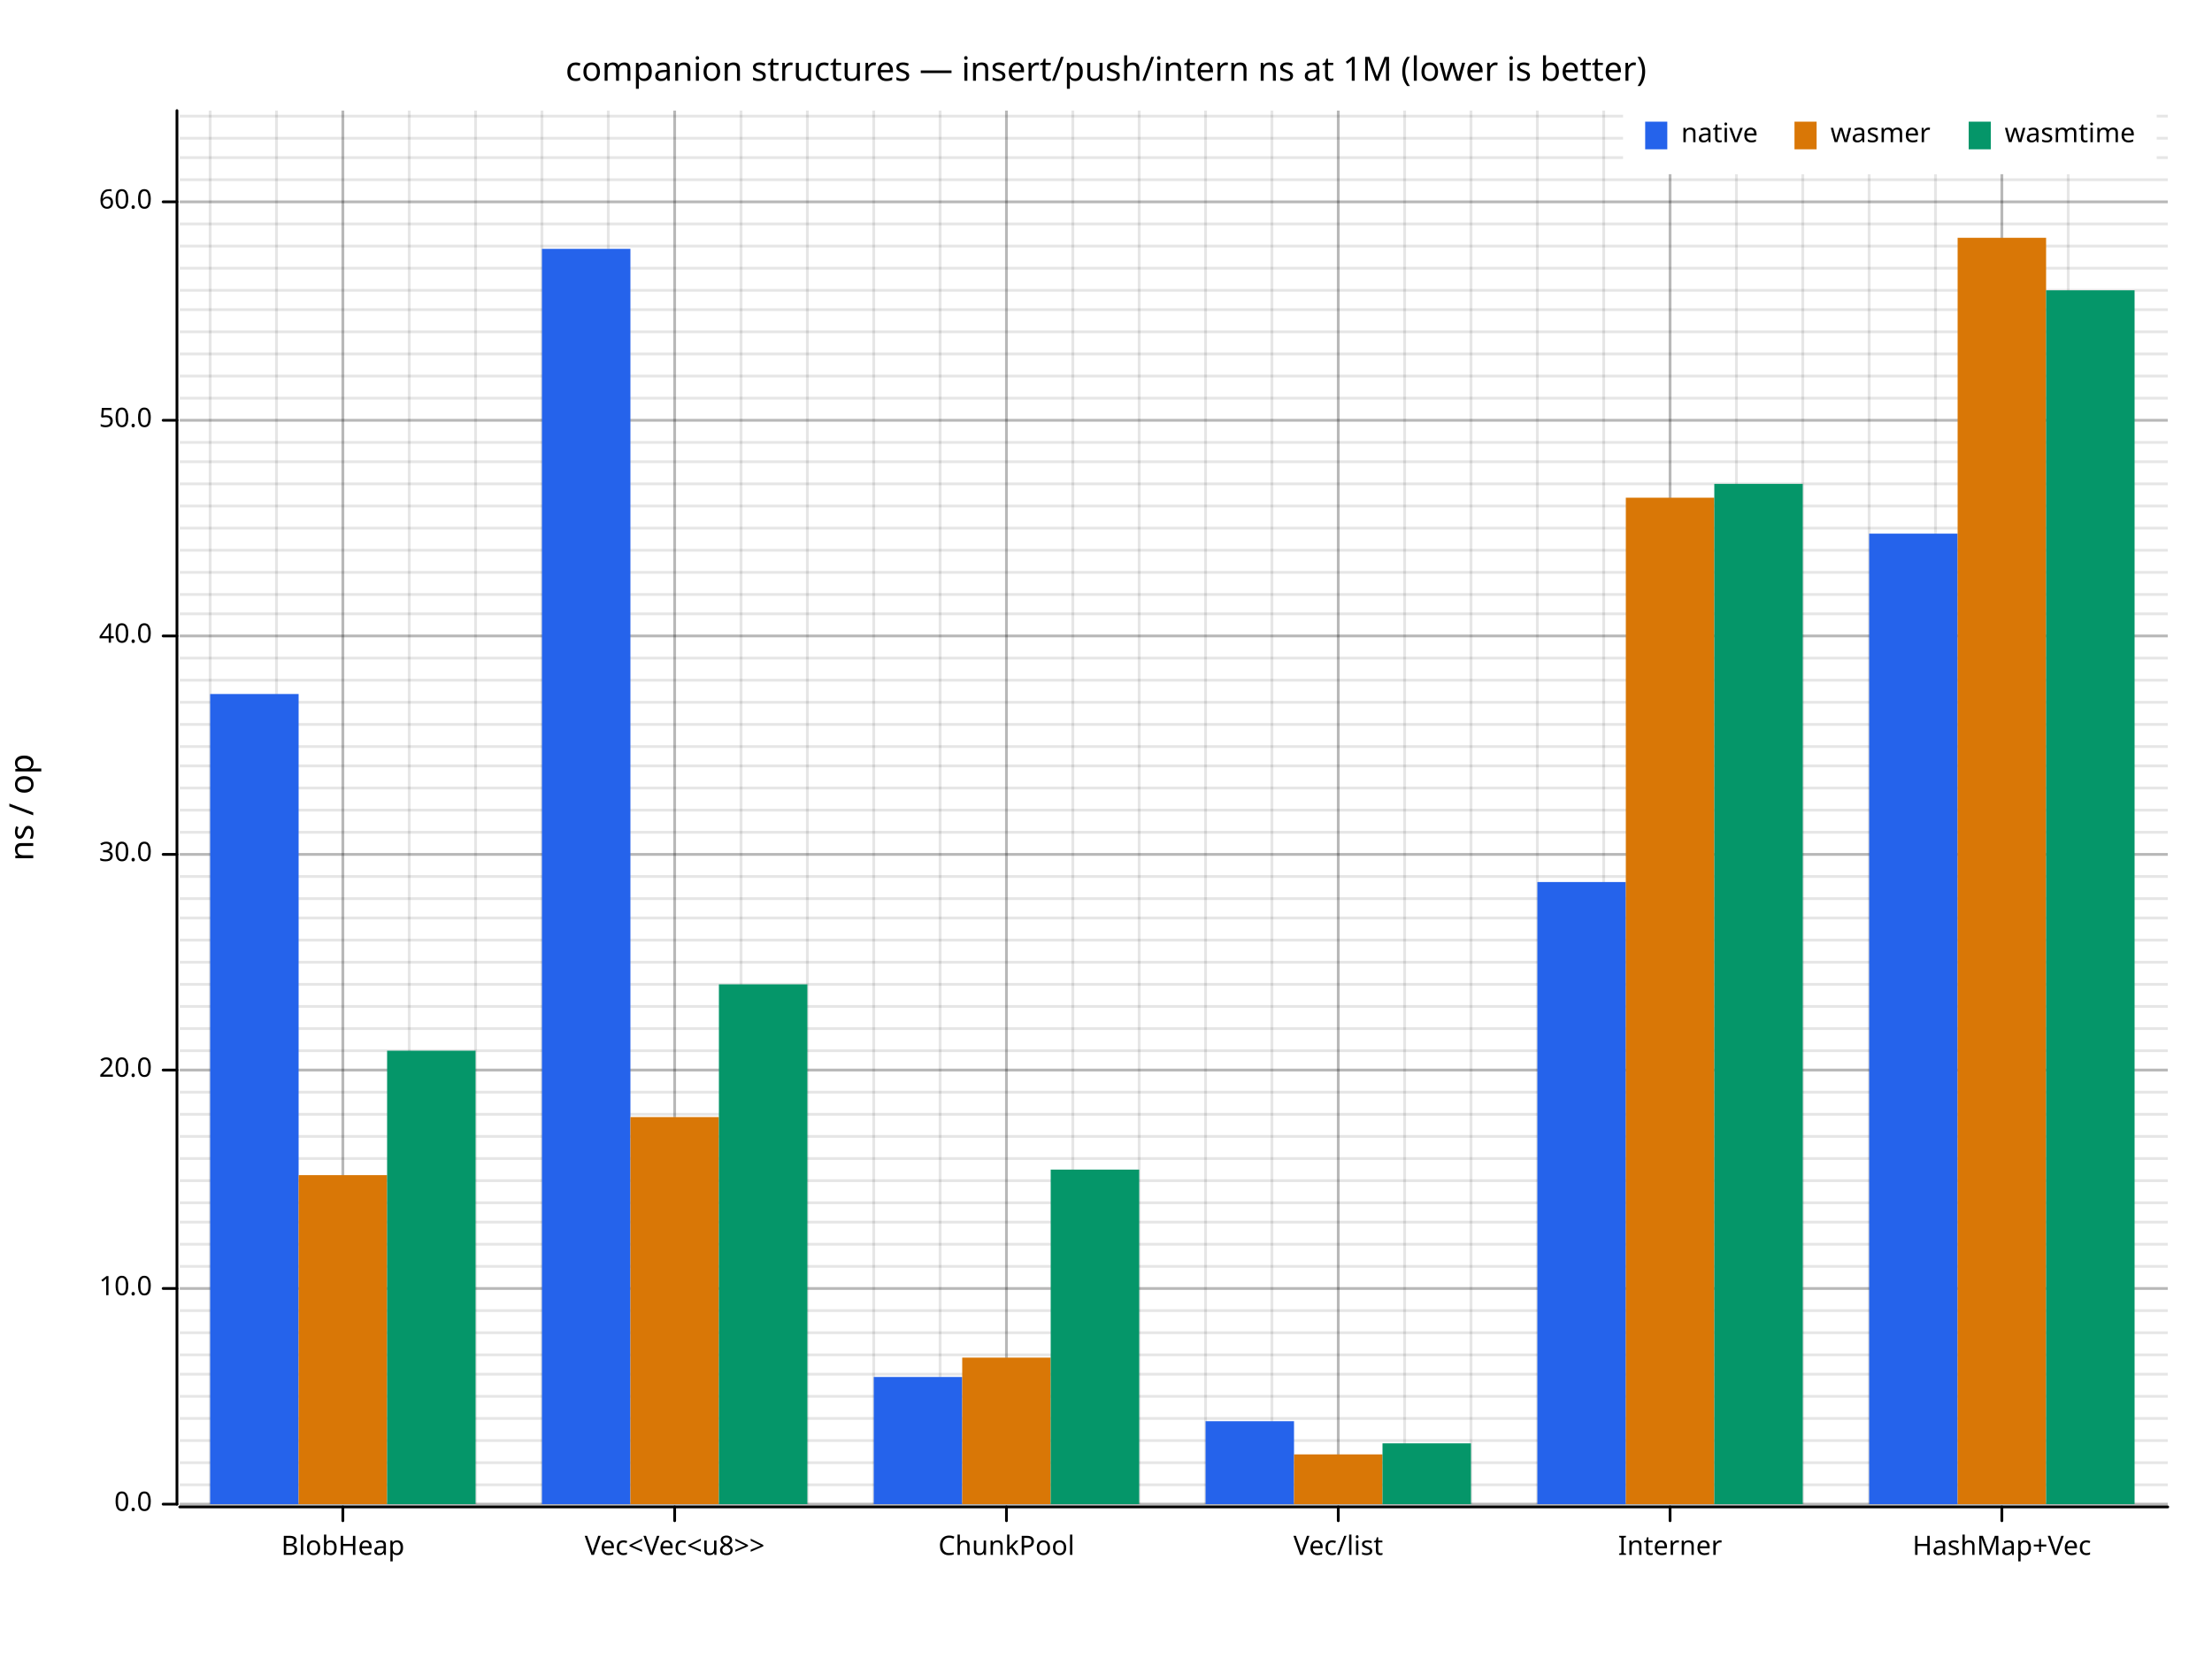
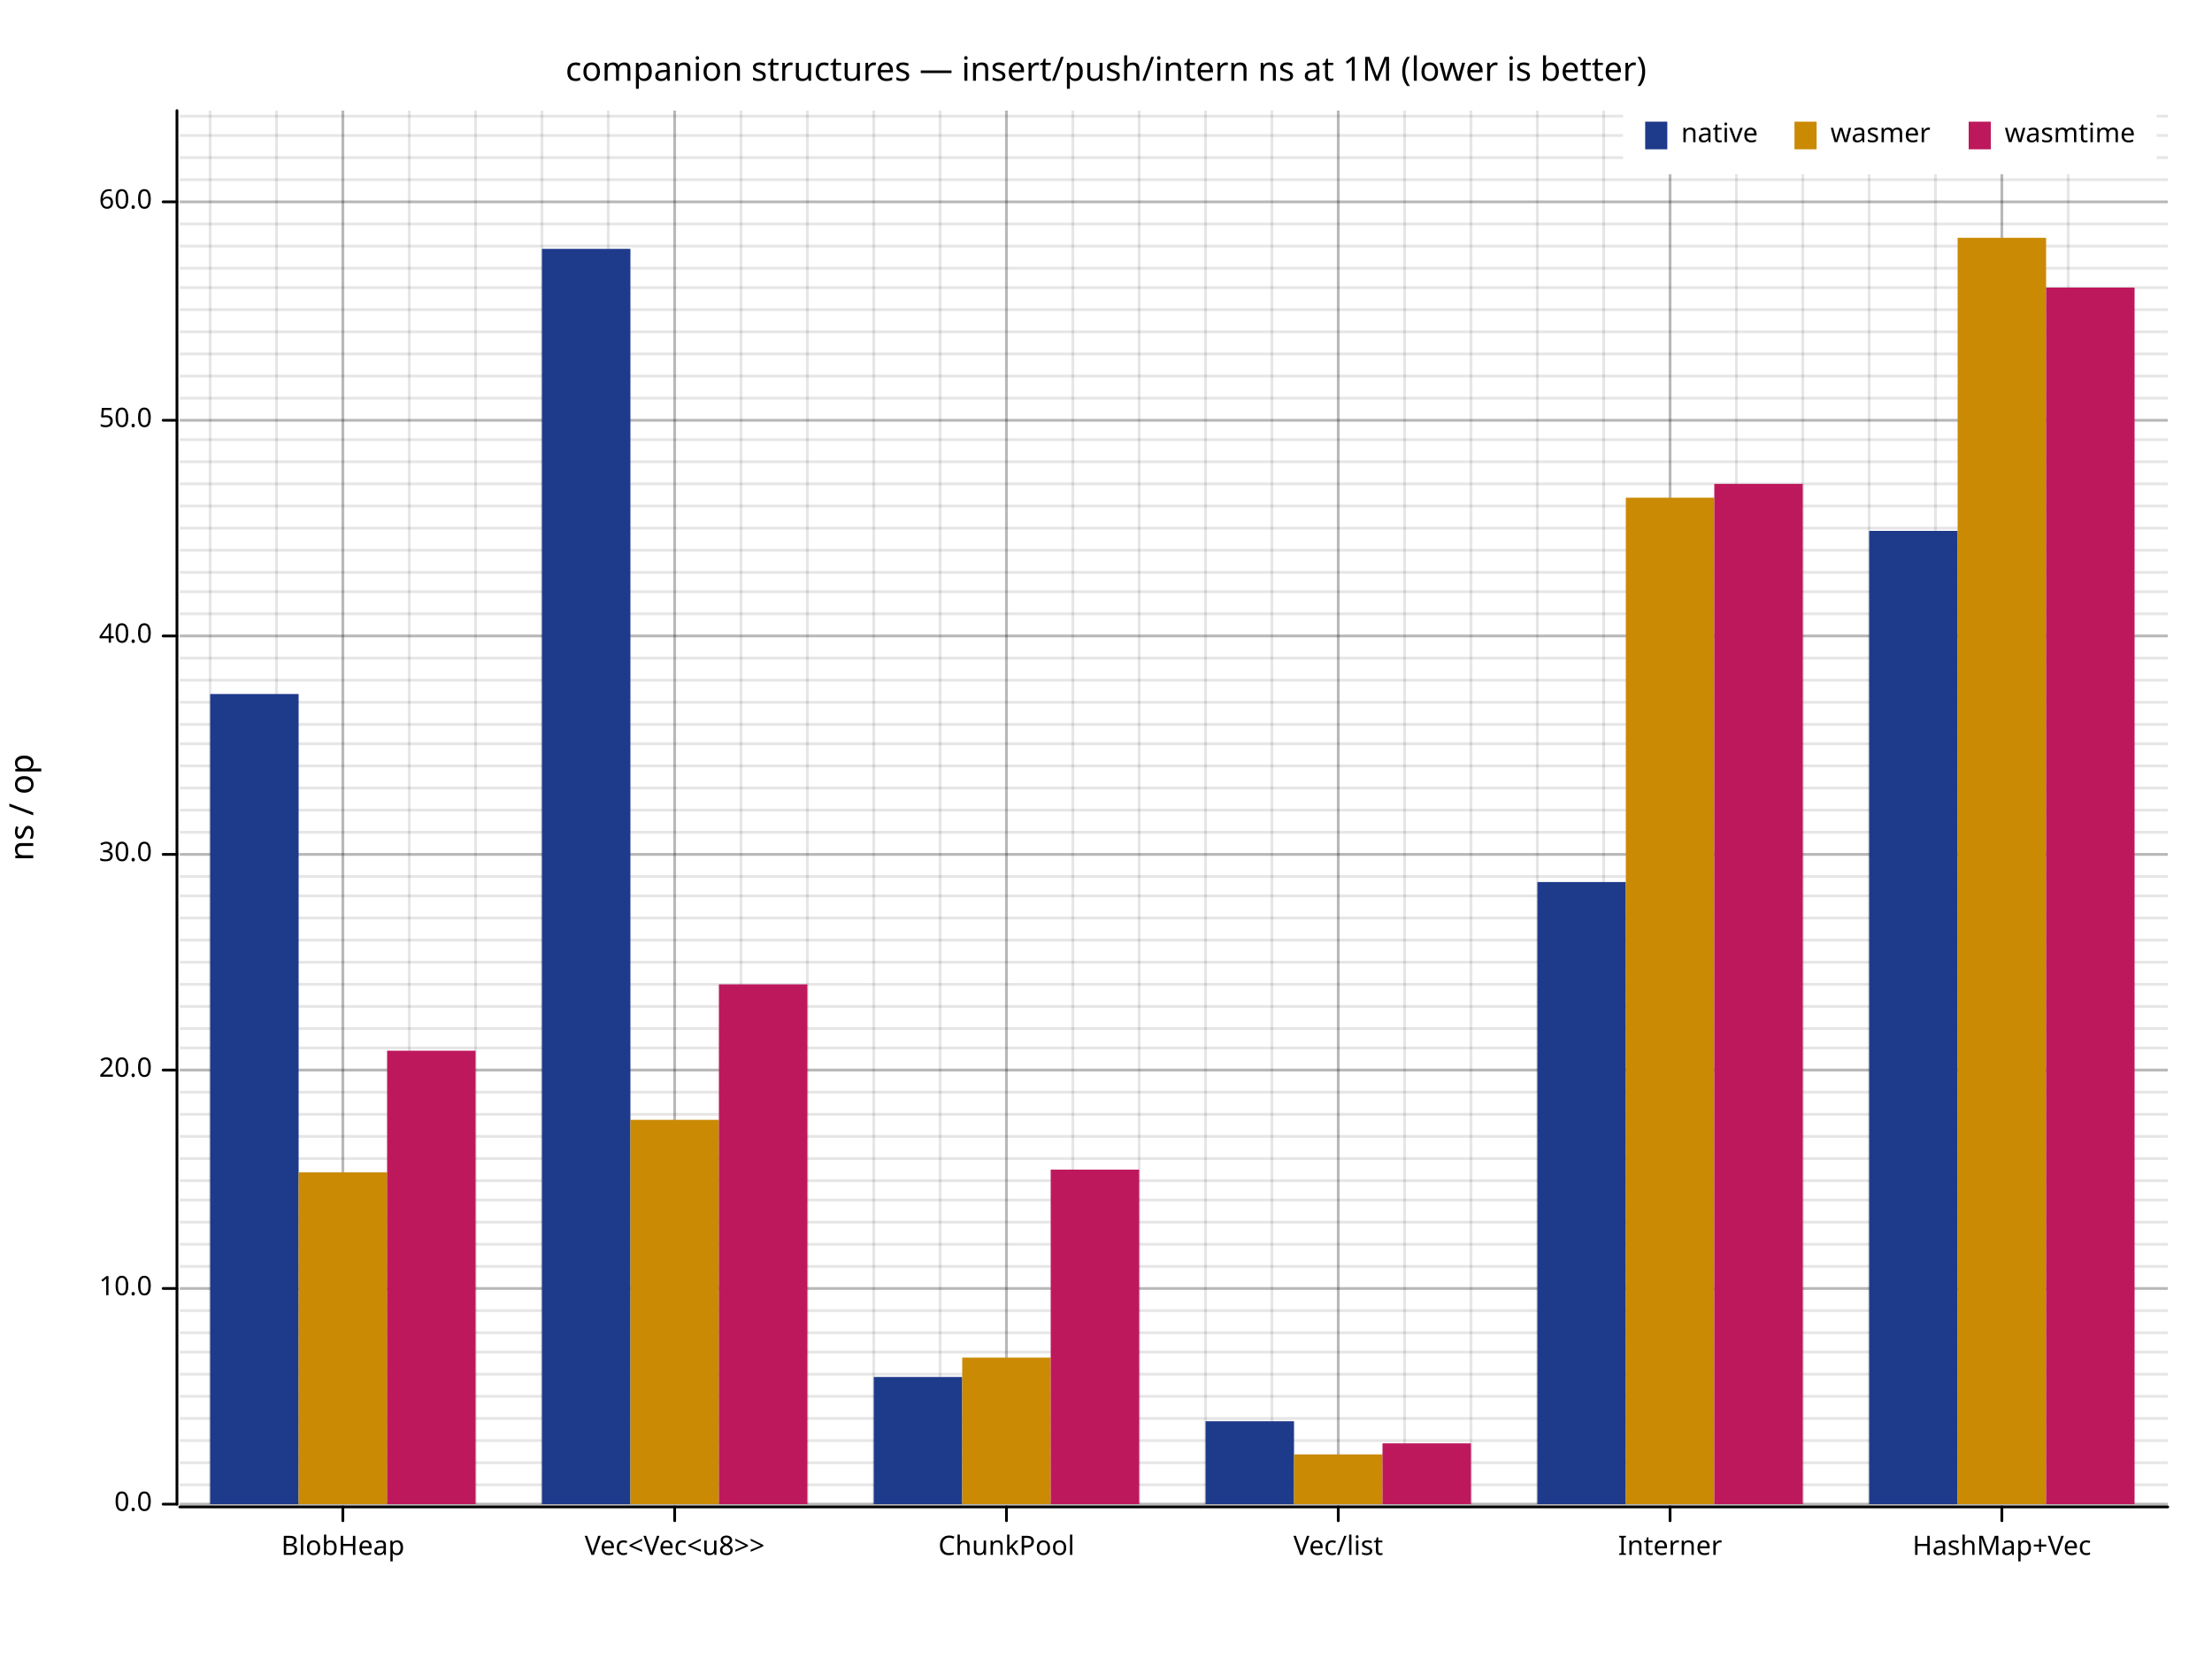
<svg xmlns="http://www.w3.org/2000/svg" width="800" height="600" viewBox="0 0 800 600">
  <rect x="0" y="0" width="800" height="600" opacity="1" fill="#FFFFFF" stroke="none" />
  <text x="400" y="20" dy="0.76em" text-anchor="middle" font-family="sans-serif" font-size="12.097" opacity="1" fill="#000000">
companion structures — insert/push/intern ns at 1M (lower is better)
</text>
  <line opacity="0.1" stroke="#000000" stroke-width="1" x1="76" y1="544" x2="76" y2="40" />
  <line opacity="0.1" stroke="#000000" stroke-width="1" x1="100" y1="544" x2="100" y2="40" />
  <line opacity="0.1" stroke="#000000" stroke-width="1" x1="124" y1="544" x2="124" y2="40" />
  <line opacity="0.1" stroke="#000000" stroke-width="1" x1="148" y1="544" x2="148" y2="40" />
  <line opacity="0.1" stroke="#000000" stroke-width="1" x1="172" y1="544" x2="172" y2="40" />
  <line opacity="0.1" stroke="#000000" stroke-width="1" x1="196" y1="544" x2="196" y2="40" />
  <line opacity="0.1" stroke="#000000" stroke-width="1" x1="220" y1="544" x2="220" y2="40" />
  <line opacity="0.1" stroke="#000000" stroke-width="1" x1="244" y1="544" x2="244" y2="40" />
  <line opacity="0.1" stroke="#000000" stroke-width="1" x1="268" y1="544" x2="268" y2="40" />
  <line opacity="0.1" stroke="#000000" stroke-width="1" x1="292" y1="544" x2="292" y2="40" />
  <line opacity="0.1" stroke="#000000" stroke-width="1" x1="316" y1="544" x2="316" y2="40" />
  <line opacity="0.1" stroke="#000000" stroke-width="1" x1="340" y1="544" x2="340" y2="40" />
  <line opacity="0.1" stroke="#000000" stroke-width="1" x1="364" y1="544" x2="364" y2="40" />
  <line opacity="0.1" stroke="#000000" stroke-width="1" x1="388" y1="544" x2="388" y2="40" />
  <line opacity="0.1" stroke="#000000" stroke-width="1" x1="412" y1="544" x2="412" y2="40" />
  <line opacity="0.1" stroke="#000000" stroke-width="1" x1="436" y1="544" x2="436" y2="40" />
  <line opacity="0.1" stroke="#000000" stroke-width="1" x1="460" y1="544" x2="460" y2="40" />
  <line opacity="0.1" stroke="#000000" stroke-width="1" x1="484" y1="544" x2="484" y2="40" />
  <line opacity="0.1" stroke="#000000" stroke-width="1" x1="508" y1="544" x2="508" y2="40" />
  <line opacity="0.1" stroke="#000000" stroke-width="1" x1="532" y1="544" x2="532" y2="40" />
  <line opacity="0.1" stroke="#000000" stroke-width="1" x1="556" y1="544" x2="556" y2="40" />
  <line opacity="0.1" stroke="#000000" stroke-width="1" x1="580" y1="544" x2="580" y2="40" />
  <line opacity="0.1" stroke="#000000" stroke-width="1" x1="604" y1="544" x2="604" y2="40" />
  <line opacity="0.1" stroke="#000000" stroke-width="1" x1="628" y1="544" x2="628" y2="40" />
  <line opacity="0.1" stroke="#000000" stroke-width="1" x1="652" y1="544" x2="652" y2="40" />
  <line opacity="0.1" stroke="#000000" stroke-width="1" x1="676" y1="544" x2="676" y2="40" />
  <line opacity="0.1" stroke="#000000" stroke-width="1" x1="700" y1="544" x2="700" y2="40" />
  <line opacity="0.1" stroke="#000000" stroke-width="1" x1="724" y1="544" x2="724" y2="40" />
  <line opacity="0.1" stroke="#000000" stroke-width="1" x1="748" y1="544" x2="748" y2="40" />
  <line opacity="0.1" stroke="#000000" stroke-width="1" x1="65" y1="544" x2="784" y2="544" />
  <line opacity="0.1" stroke="#000000" stroke-width="1" x1="65" y1="537" x2="784" y2="537" />
  <line opacity="0.1" stroke="#000000" stroke-width="1" x1="65" y1="529" x2="784" y2="529" />
  <line opacity="0.1" stroke="#000000" stroke-width="1" x1="65" y1="521" x2="784" y2="521" />
  <line opacity="0.1" stroke="#000000" stroke-width="1" x1="65" y1="513" x2="784" y2="513" />
  <line opacity="0.1" stroke="#000000" stroke-width="1" x1="65" y1="505" x2="784" y2="505" />
  <line opacity="0.1" stroke="#000000" stroke-width="1" x1="65" y1="497" x2="784" y2="497" />
-   <line opacity="0.1" stroke="#000000" stroke-width="1" x1="65" y1="490" x2="784" y2="490" />
+   <line opacity="0.1" stroke="#000000" stroke-width="1" x1="65" y1="489" x2="784" y2="489" />
  <line opacity="0.1" stroke="#000000" stroke-width="1" x1="65" y1="482" x2="784" y2="482" />
  <line opacity="0.1" stroke="#000000" stroke-width="1" x1="65" y1="474" x2="784" y2="474" />
  <line opacity="0.1" stroke="#000000" stroke-width="1" x1="65" y1="466" x2="784" y2="466" />
  <line opacity="0.1" stroke="#000000" stroke-width="1" x1="65" y1="458" x2="784" y2="458" />
  <line opacity="0.1" stroke="#000000" stroke-width="1" x1="65" y1="450" x2="784" y2="450" />
  <line opacity="0.1" stroke="#000000" stroke-width="1" x1="65" y1="442" x2="784" y2="442" />
-   <line opacity="0.1" stroke="#000000" stroke-width="1" x1="65" y1="435" x2="784" y2="435" />
+   <line opacity="0.1" stroke="#000000" stroke-width="1" x1="65" y1="434" x2="784" y2="434" />
  <line opacity="0.1" stroke="#000000" stroke-width="1" x1="65" y1="427" x2="784" y2="427" />
  <line opacity="0.1" stroke="#000000" stroke-width="1" x1="65" y1="419" x2="784" y2="419" />
  <line opacity="0.1" stroke="#000000" stroke-width="1" x1="65" y1="411" x2="784" y2="411" />
  <line opacity="0.1" stroke="#000000" stroke-width="1" x1="65" y1="403" x2="784" y2="403" />
  <line opacity="0.1" stroke="#000000" stroke-width="1" x1="65" y1="395" x2="784" y2="395" />
  <line opacity="0.1" stroke="#000000" stroke-width="1" x1="65" y1="387" x2="784" y2="387" />
-   <line opacity="0.1" stroke="#000000" stroke-width="1" x1="65" y1="380" x2="784" y2="380" />
+   <line opacity="0.1" stroke="#000000" stroke-width="1" x1="65" y1="379" x2="784" y2="379" />
  <line opacity="0.1" stroke="#000000" stroke-width="1" x1="65" y1="372" x2="784" y2="372" />
  <line opacity="0.1" stroke="#000000" stroke-width="1" x1="65" y1="364" x2="784" y2="364" />
  <line opacity="0.1" stroke="#000000" stroke-width="1" x1="65" y1="356" x2="784" y2="356" />
  <line opacity="0.1" stroke="#000000" stroke-width="1" x1="65" y1="348" x2="784" y2="348" />
  <line opacity="0.1" stroke="#000000" stroke-width="1" x1="65" y1="340" x2="784" y2="340" />
  <line opacity="0.1" stroke="#000000" stroke-width="1" x1="65" y1="332" x2="784" y2="332" />
-   <line opacity="0.1" stroke="#000000" stroke-width="1" x1="65" y1="325" x2="784" y2="325" />
+   <line opacity="0.1" stroke="#000000" stroke-width="1" x1="65" y1="324" x2="784" y2="324" />
  <line opacity="0.1" stroke="#000000" stroke-width="1" x1="65" y1="317" x2="784" y2="317" />
  <line opacity="0.1" stroke="#000000" stroke-width="1" x1="65" y1="309" x2="784" y2="309" />
  <line opacity="0.1" stroke="#000000" stroke-width="1" x1="65" y1="301" x2="784" y2="301" />
  <line opacity="0.1" stroke="#000000" stroke-width="1" x1="65" y1="293" x2="784" y2="293" />
  <line opacity="0.1" stroke="#000000" stroke-width="1" x1="65" y1="285" x2="784" y2="285" />
  <line opacity="0.1" stroke="#000000" stroke-width="1" x1="65" y1="277" x2="784" y2="277" />
-   <line opacity="0.1" stroke="#000000" stroke-width="1" x1="65" y1="270" x2="784" y2="270" />
+   <line opacity="0.1" stroke="#000000" stroke-width="1" x1="65" y1="269" x2="784" y2="269" />
  <line opacity="0.1" stroke="#000000" stroke-width="1" x1="65" y1="262" x2="784" y2="262" />
  <line opacity="0.1" stroke="#000000" stroke-width="1" x1="65" y1="254" x2="784" y2="254" />
  <line opacity="0.1" stroke="#000000" stroke-width="1" x1="65" y1="246" x2="784" y2="246" />
  <line opacity="0.1" stroke="#000000" stroke-width="1" x1="65" y1="238" x2="784" y2="238" />
  <line opacity="0.1" stroke="#000000" stroke-width="1" x1="65" y1="230" x2="784" y2="230" />
  <line opacity="0.1" stroke="#000000" stroke-width="1" x1="65" y1="222" x2="784" y2="222" />
-   <line opacity="0.1" stroke="#000000" stroke-width="1" x1="65" y1="215" x2="784" y2="215" />
+   <line opacity="0.1" stroke="#000000" stroke-width="1" x1="65" y1="214" x2="784" y2="214" />
  <line opacity="0.1" stroke="#000000" stroke-width="1" x1="65" y1="207" x2="784" y2="207" />
  <line opacity="0.1" stroke="#000000" stroke-width="1" x1="65" y1="199" x2="784" y2="199" />
  <line opacity="0.1" stroke="#000000" stroke-width="1" x1="65" y1="191" x2="784" y2="191" />
  <line opacity="0.1" stroke="#000000" stroke-width="1" x1="65" y1="183" x2="784" y2="183" />
  <line opacity="0.1" stroke="#000000" stroke-width="1" x1="65" y1="175" x2="784" y2="175" />
  <line opacity="0.1" stroke="#000000" stroke-width="1" x1="65" y1="167" x2="784" y2="167" />
-   <line opacity="0.1" stroke="#000000" stroke-width="1" x1="65" y1="160" x2="784" y2="160" />
+   <line opacity="0.1" stroke="#000000" stroke-width="1" x1="65" y1="159" x2="784" y2="159" />
  <line opacity="0.1" stroke="#000000" stroke-width="1" x1="65" y1="152" x2="784" y2="152" />
  <line opacity="0.1" stroke="#000000" stroke-width="1" x1="65" y1="144" x2="784" y2="144" />
  <line opacity="0.1" stroke="#000000" stroke-width="1" x1="65" y1="136" x2="784" y2="136" />
  <line opacity="0.1" stroke="#000000" stroke-width="1" x1="65" y1="128" x2="784" y2="128" />
  <line opacity="0.1" stroke="#000000" stroke-width="1" x1="65" y1="120" x2="784" y2="120" />
  <line opacity="0.1" stroke="#000000" stroke-width="1" x1="65" y1="112" x2="784" y2="112" />
-   <line opacity="0.1" stroke="#000000" stroke-width="1" x1="65" y1="105" x2="784" y2="105" />
+   <line opacity="0.1" stroke="#000000" stroke-width="1" x1="65" y1="104" x2="784" y2="104" />
  <line opacity="0.1" stroke="#000000" stroke-width="1" x1="65" y1="97" x2="784" y2="97" />
  <line opacity="0.1" stroke="#000000" stroke-width="1" x1="65" y1="89" x2="784" y2="89" />
  <line opacity="0.1" stroke="#000000" stroke-width="1" x1="65" y1="81" x2="784" y2="81" />
  <line opacity="0.1" stroke="#000000" stroke-width="1" x1="65" y1="73" x2="784" y2="73" />
  <line opacity="0.1" stroke="#000000" stroke-width="1" x1="65" y1="65" x2="784" y2="65" />
  <line opacity="0.1" stroke="#000000" stroke-width="1" x1="65" y1="57" x2="784" y2="57" />
-   <line opacity="0.1" stroke="#000000" stroke-width="1" x1="65" y1="50" x2="784" y2="50" />
+   <line opacity="0.1" stroke="#000000" stroke-width="1" x1="65" y1="49" x2="784" y2="49" />
  <line opacity="0.1" stroke="#000000" stroke-width="1" x1="65" y1="42" x2="784" y2="42" />
  <line opacity="0.2" stroke="#000000" stroke-width="1" x1="124" y1="544" x2="124" y2="40" />
  <line opacity="0.2" stroke="#000000" stroke-width="1" x1="244" y1="544" x2="244" y2="40" />
  <line opacity="0.2" stroke="#000000" stroke-width="1" x1="364" y1="544" x2="364" y2="40" />
  <line opacity="0.2" stroke="#000000" stroke-width="1" x1="484" y1="544" x2="484" y2="40" />
  <line opacity="0.2" stroke="#000000" stroke-width="1" x1="604" y1="544" x2="604" y2="40" />
  <line opacity="0.2" stroke="#000000" stroke-width="1" x1="724" y1="544" x2="724" y2="40" />
  <line opacity="0.2" stroke="#000000" stroke-width="1" x1="65" y1="544" x2="784" y2="544" />
  <line opacity="0.2" stroke="#000000" stroke-width="1" x1="65" y1="466" x2="784" y2="466" />
  <line opacity="0.2" stroke="#000000" stroke-width="1" x1="65" y1="387" x2="784" y2="387" />
  <line opacity="0.2" stroke="#000000" stroke-width="1" x1="65" y1="309" x2="784" y2="309" />
  <line opacity="0.2" stroke="#000000" stroke-width="1" x1="65" y1="230" x2="784" y2="230" />
  <line opacity="0.2" stroke="#000000" stroke-width="1" x1="65" y1="152" x2="784" y2="152" />
  <line opacity="0.2" stroke="#000000" stroke-width="1" x1="65" y1="73" x2="784" y2="73" />
  <polyline stroke-linejoin="round" stroke-linecap="round" fill="none" opacity="1" stroke="#000000" stroke-width="1" points="64,40 64,544 " />
  <text x="55" y="544" dy="0.5ex" text-anchor="end" font-family="sans-serif" font-size="9.677" opacity="1" fill="#000000">
0.0
</text>
  <polyline stroke-linejoin="round" stroke-linecap="round" fill="none" opacity="1" stroke="#000000" stroke-width="1" points="59,544 64,544 " />
  <text x="55" y="466" dy="0.5ex" text-anchor="end" font-family="sans-serif" font-size="9.677" opacity="1" fill="#000000">
10.0
</text>
  <polyline stroke-linejoin="round" stroke-linecap="round" fill="none" opacity="1" stroke="#000000" stroke-width="1" points="59,466 64,466 " />
  <text x="55" y="387" dy="0.5ex" text-anchor="end" font-family="sans-serif" font-size="9.677" opacity="1" fill="#000000">
20.0
</text>
  <polyline stroke-linejoin="round" stroke-linecap="round" fill="none" opacity="1" stroke="#000000" stroke-width="1" points="59,387 64,387 " />
  <text x="55" y="309" dy="0.5ex" text-anchor="end" font-family="sans-serif" font-size="9.677" opacity="1" fill="#000000">
30.0
</text>
  <polyline stroke-linejoin="round" stroke-linecap="round" fill="none" opacity="1" stroke="#000000" stroke-width="1" points="59,309 64,309 " />
  <text x="55" y="230" dy="0.5ex" text-anchor="end" font-family="sans-serif" font-size="9.677" opacity="1" fill="#000000">
40.0
</text>
  <polyline stroke-linejoin="round" stroke-linecap="round" fill="none" opacity="1" stroke="#000000" stroke-width="1" points="59,230 64,230 " />
  <text x="55" y="152" dy="0.5ex" text-anchor="end" font-family="sans-serif" font-size="9.677" opacity="1" fill="#000000">
50.0
</text>
  <polyline stroke-linejoin="round" stroke-linecap="round" fill="none" opacity="1" stroke="#000000" stroke-width="1" points="59,152 64,152 " />
  <text x="55" y="73" dy="0.5ex" text-anchor="end" font-family="sans-serif" font-size="9.677" opacity="1" fill="#000000">
60.0
</text>
  <polyline stroke-linejoin="round" stroke-linecap="round" fill="none" opacity="1" stroke="#000000" stroke-width="1" points="59,73 64,73 " />
  <polyline stroke-linejoin="round" stroke-linecap="round" fill="none" opacity="1" stroke="#000000" stroke-width="1" points="65,545 784,545 " />
  <text x="124" y="555" dy="0.76em" text-anchor="middle" font-family="sans-serif" font-size="9.677" opacity="1" fill="#000000">
BlobHeap
</text>
  <polyline stroke-linejoin="round" stroke-linecap="round" fill="none" opacity="1" stroke="#000000" stroke-width="1" points="124,545 124,550 " />
  <text x="244" y="555" dy="0.76em" text-anchor="middle" font-family="sans-serif" font-size="9.677" opacity="1" fill="#000000">
Vec&lt;Vec&lt;u8&gt;&gt;
</text>
  <polyline stroke-linejoin="round" stroke-linecap="round" fill="none" opacity="1" stroke="#000000" stroke-width="1" points="244,545 244,550 " />
  <text x="364" y="555" dy="0.76em" text-anchor="middle" font-family="sans-serif" font-size="9.677" opacity="1" fill="#000000">
ChunkPool
</text>
  <polyline stroke-linejoin="round" stroke-linecap="round" fill="none" opacity="1" stroke="#000000" stroke-width="1" points="364,545 364,550 " />
  <text x="484" y="555" dy="0.76em" text-anchor="middle" font-family="sans-serif" font-size="9.677" opacity="1" fill="#000000">
Vec/list
</text>
  <polyline stroke-linejoin="round" stroke-linecap="round" fill="none" opacity="1" stroke="#000000" stroke-width="1" points="484,545 484,550 " />
  <text x="604" y="555" dy="0.76em" text-anchor="middle" font-family="sans-serif" font-size="9.677" opacity="1" fill="#000000">
Interner
</text>
  <polyline stroke-linejoin="round" stroke-linecap="round" fill="none" opacity="1" stroke="#000000" stroke-width="1" points="604,545 604,550 " />
  <text x="724" y="555" dy="0.76em" text-anchor="middle" font-family="sans-serif" font-size="9.677" opacity="1" fill="#000000">
HashMap+Vec
</text>
  <polyline stroke-linejoin="round" stroke-linecap="round" fill="none" opacity="1" stroke="#000000" stroke-width="1" points="724,545 724,550 " />
-   <rect x="76" y="251" width="32" height="293" opacity="1" fill="#2563EB" stroke="none" />
-   <rect x="196" y="90" width="32" height="454" opacity="1" fill="#2563EB" stroke="none" />
-   <rect x="316" y="498" width="32" height="46" opacity="1" fill="#2563EB" stroke="none" />
-   <rect x="436" y="514" width="32" height="30" opacity="1" fill="#2563EB" stroke="none" />
-   <rect x="556" y="319" width="32" height="225" opacity="1" fill="#2563EB" stroke="none" />
-   <rect x="676" y="193" width="32" height="351" opacity="1" fill="#2563EB" stroke="none" />
-   <rect x="108" y="425" width="32" height="119" opacity="1" fill="#D97706" stroke="none" />
-   <rect x="228" y="404" width="32" height="140" opacity="1" fill="#D97706" stroke="none" />
-   <rect x="348" y="491" width="32" height="53" opacity="1" fill="#D97706" stroke="none" />
-   <rect x="468" y="526" width="32" height="18" opacity="1" fill="#D97706" stroke="none" />
-   <rect x="588" y="180" width="32" height="364" opacity="1" fill="#D97706" stroke="none" />
-   <rect x="708" y="86" width="32" height="458" opacity="1" fill="#D97706" stroke="none" />
-   <rect x="140" y="380" width="32" height="164" opacity="1" fill="#059669" stroke="none" />
-   <rect x="260" y="356" width="32" height="188" opacity="1" fill="#059669" stroke="none" />
-   <rect x="380" y="423" width="32" height="121" opacity="1" fill="#059669" stroke="none" />
-   <rect x="500" y="522" width="32" height="22" opacity="1" fill="#059669" stroke="none" />
-   <rect x="620" y="175" width="32" height="369" opacity="1" fill="#059669" stroke="none" />
-   <rect x="740" y="105" width="32" height="439" opacity="1" fill="#059669" stroke="none" />
+   <rect x="76" y="251" width="32" height="293" opacity="1" fill="#1E3A8A" stroke="none" />
+   <rect x="196" y="90" width="32" height="454" opacity="1" fill="#1E3A8A" stroke="none" />
+   <rect x="316" y="498" width="32" height="46" opacity="1" fill="#1E3A8A" stroke="none" />
+   <rect x="436" y="514" width="32" height="30" opacity="1" fill="#1E3A8A" stroke="none" />
+   <rect x="556" y="319" width="32" height="225" opacity="1" fill="#1E3A8A" stroke="none" />
+   <rect x="676" y="192" width="32" height="352" opacity="1" fill="#1E3A8A" stroke="none" />
+   <rect x="108" y="424" width="32" height="120" opacity="1" fill="#CA8A04" stroke="none" />
+   <rect x="228" y="405" width="32" height="139" opacity="1" fill="#CA8A04" stroke="none" />
+   <rect x="348" y="491" width="32" height="53" opacity="1" fill="#CA8A04" stroke="none" />
+   <rect x="468" y="526" width="32" height="18" opacity="1" fill="#CA8A04" stroke="none" />
+   <rect x="588" y="180" width="32" height="364" opacity="1" fill="#CA8A04" stroke="none" />
+   <rect x="708" y="86" width="32" height="458" opacity="1" fill="#CA8A04" stroke="none" />
+   <rect x="140" y="380" width="32" height="164" opacity="1" fill="#BE185D" stroke="none" />
+   <rect x="260" y="356" width="32" height="188" opacity="1" fill="#BE185D" stroke="none" />
+   <rect x="380" y="423" width="32" height="121" opacity="1" fill="#BE185D" stroke="none" />
+   <rect x="500" y="522" width="32" height="22" opacity="1" fill="#BE185D" stroke="none" />
+   <rect x="620" y="175" width="32" height="369" opacity="1" fill="#BE185D" stroke="none" />
+   <rect x="740" y="104" width="32" height="440" opacity="1" fill="#BE185D" stroke="none" />
  <rect x="587" y="35" width="193" height="28" opacity="1" fill="#FFFFFF" stroke="none" />
-   <rect x="595" y="44" width="8" height="10" opacity="1" fill="#2563EB" stroke="none" />
+   <rect x="595" y="44" width="8" height="10" opacity="1" fill="#1E3A8A" stroke="none" />
  <text x="608" y="49" dy="0.5ex" text-anchor="start" font-family="sans-serif" font-size="9.677" opacity="1" fill="#000000">
native
</text>
-   <rect x="649" y="44" width="8" height="10" opacity="1" fill="#D97706" stroke="none" />
+   <rect x="649" y="44" width="8" height="10" opacity="1" fill="#CA8A04" stroke="none" />
  <text x="662" y="49" dy="0.5ex" text-anchor="start" font-family="sans-serif" font-size="9.677" opacity="1" fill="#000000">
wasmer
</text>
-   <rect x="712" y="44" width="8" height="10" opacity="1" fill="#059669" stroke="none" />
+   <rect x="712" y="44" width="8" height="10" opacity="1" fill="#BE185D" stroke="none" />
  <text x="725" y="49" dy="0.5ex" text-anchor="start" font-family="sans-serif" font-size="9.677" opacity="1" fill="#000000">
wasmtime
</text>
  <text x="425" y="595" dy="-0.5ex" text-anchor="middle" font-family="sans-serif" font-size="12.097" opacity="1" fill="#000000">

</text>
  <text x="9" y="292" dy="0.5ex" text-anchor="middle" font-family="sans-serif" font-size="12.097" opacity="1" fill="#000000" transform="rotate(270, 9, 292)">
ns / op
</text>
</svg>
